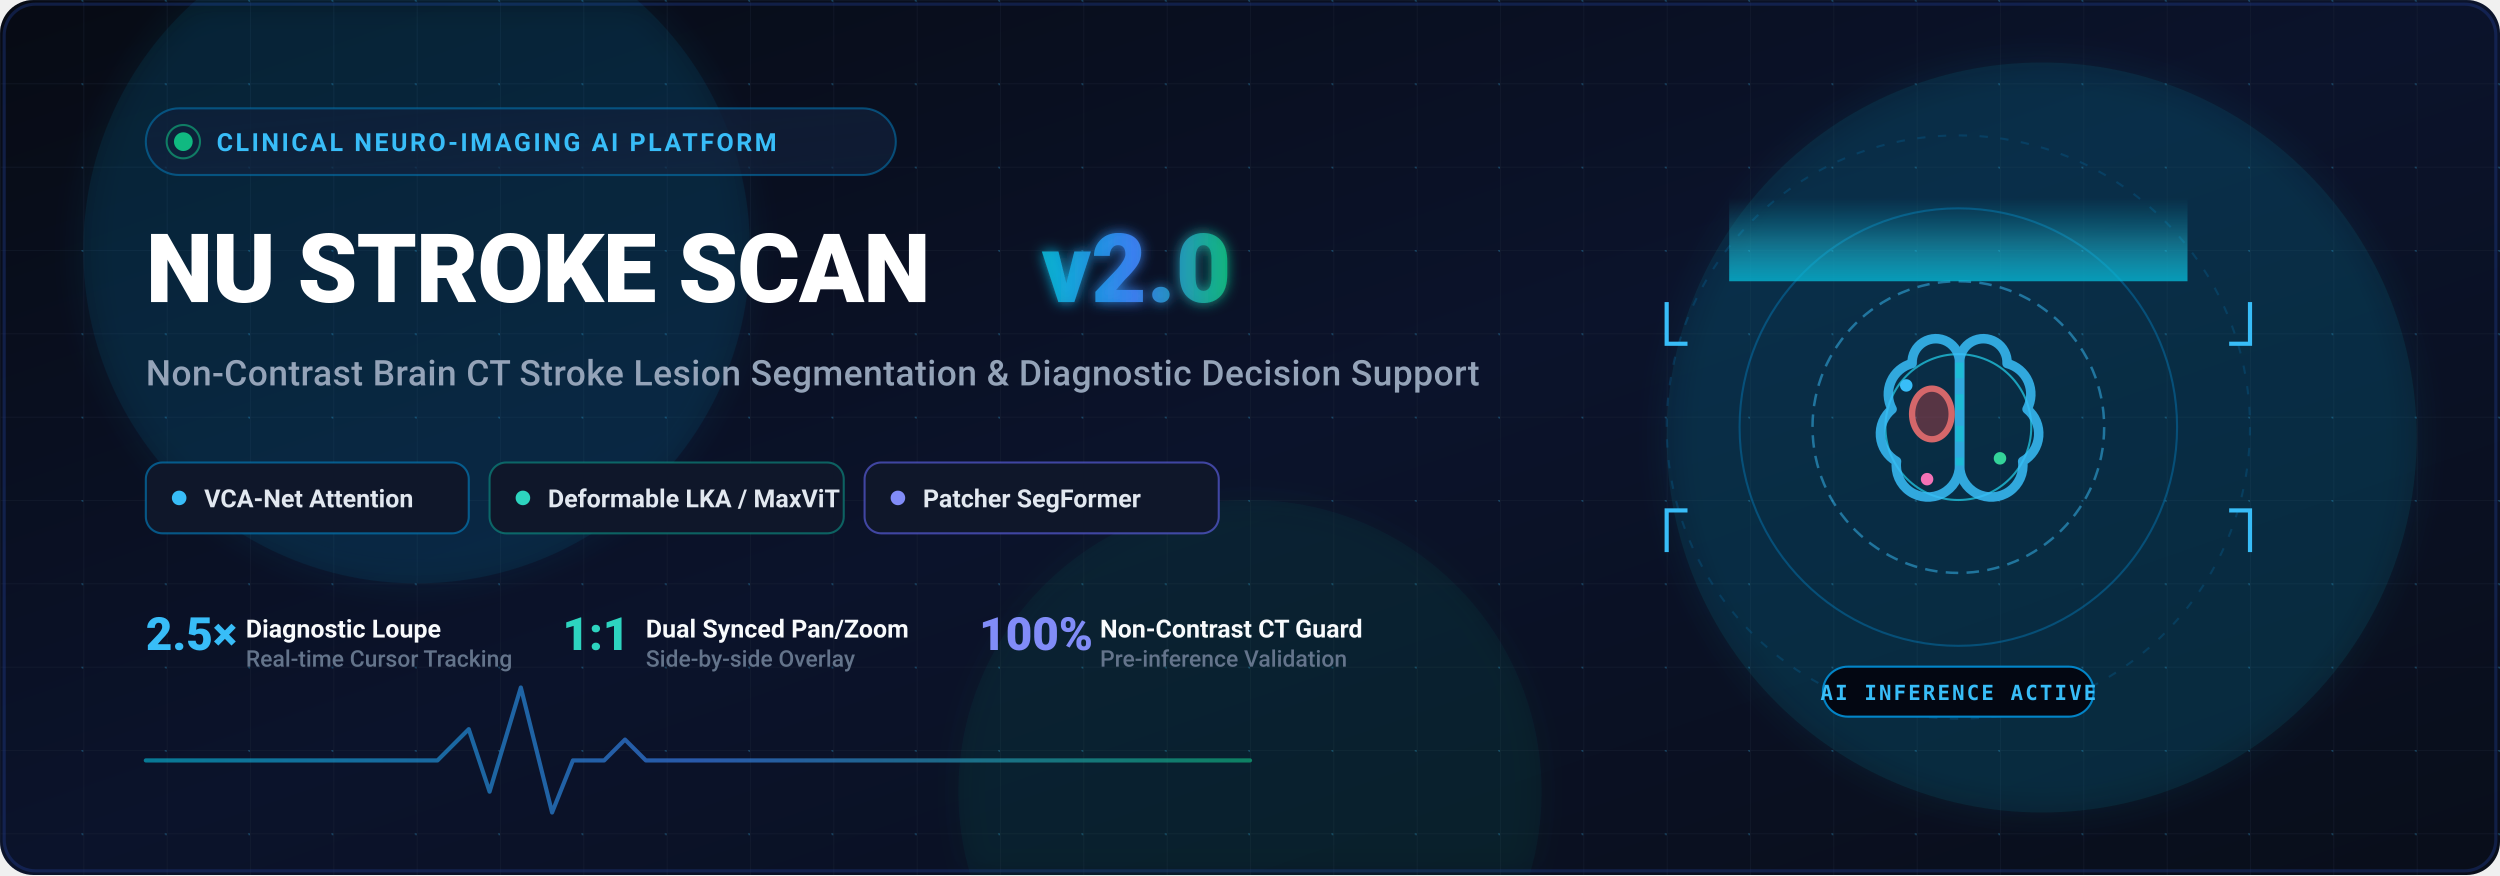
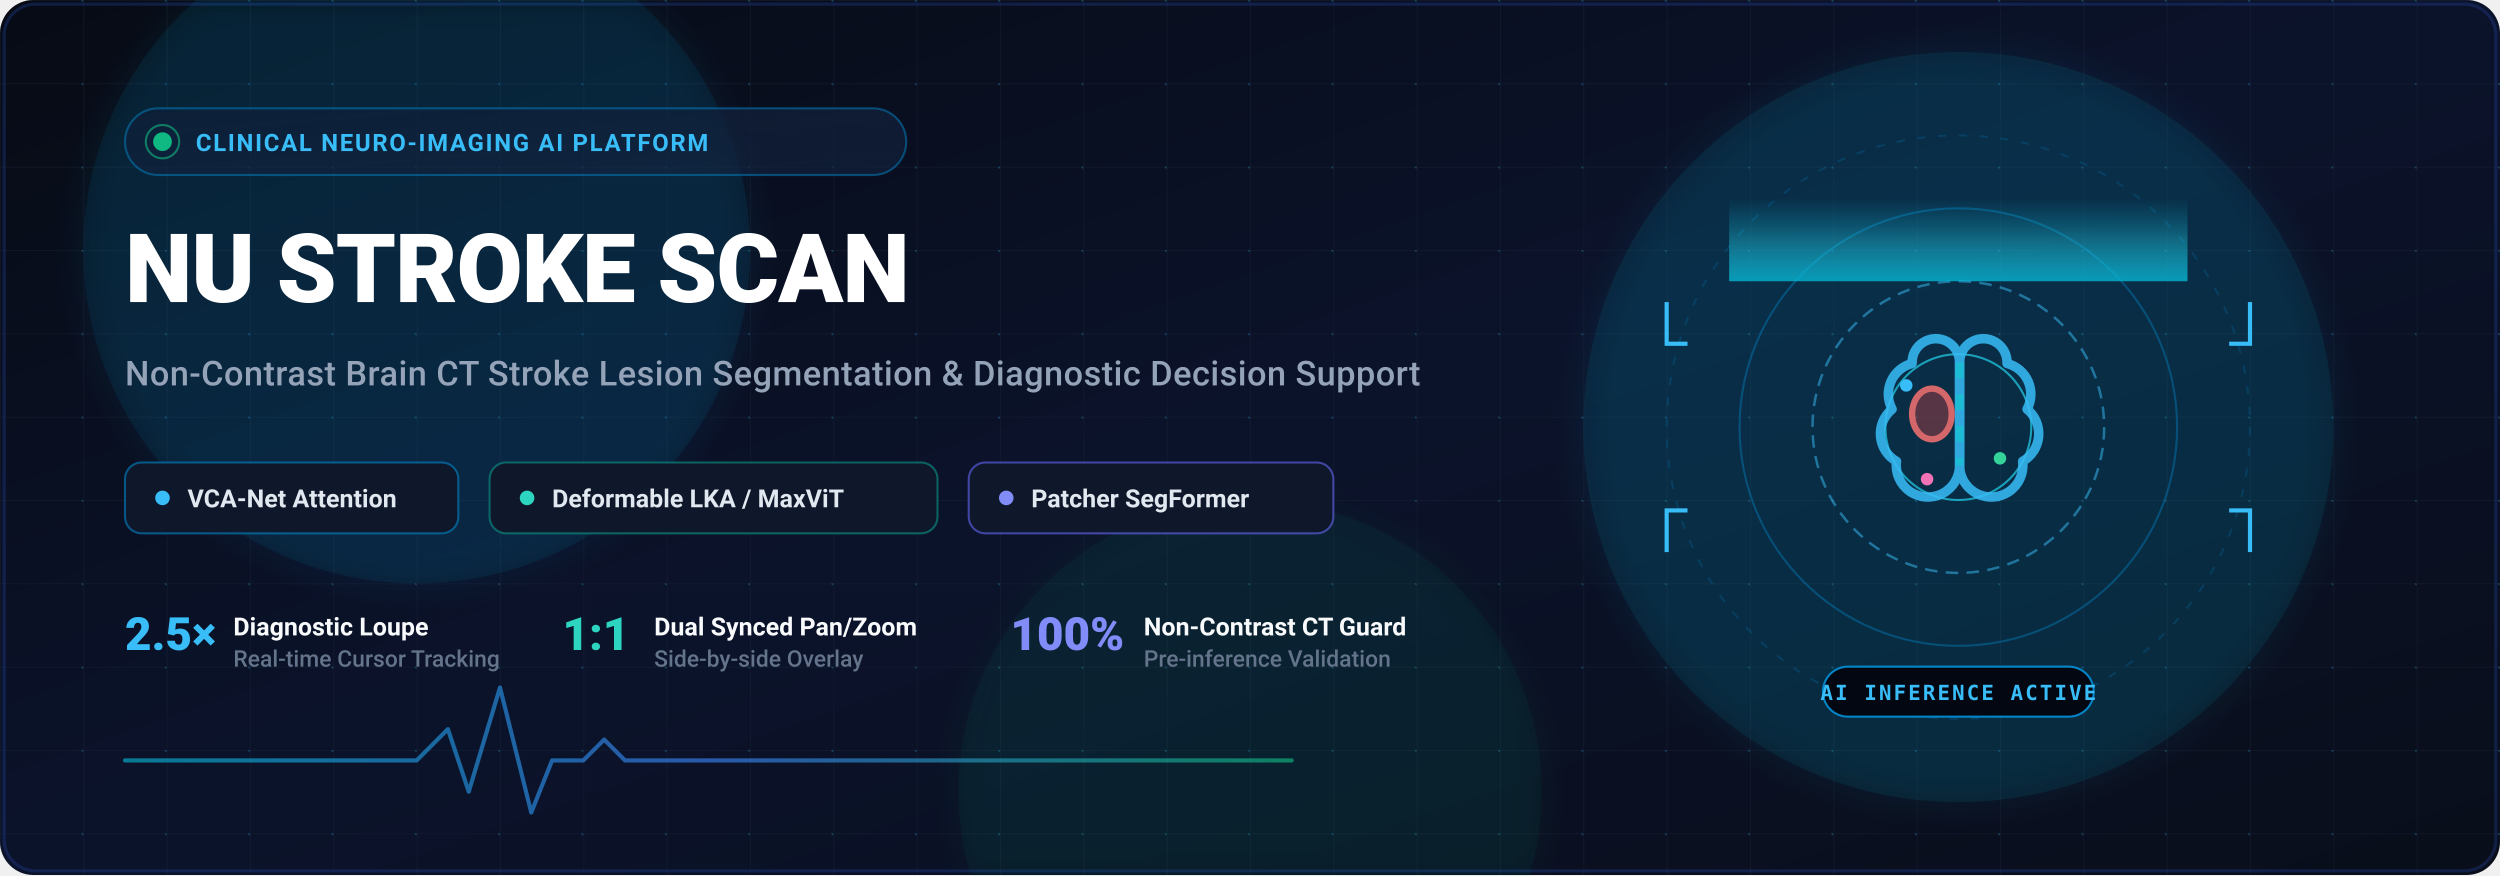
<svg xmlns="http://www.w3.org/2000/svg" viewBox="0 0 1200 420" width="100%" height="100%">
  <defs>
    <linearGradient id="bg-grad" x1="0%" y1="0%" x2="100%" y2="100%">
      <stop offset="0%" stop-color="#070B14" />
      <stop offset="50%" stop-color="#0B132B" />
      <stop offset="100%" stop-color="#090E1A" />
    </linearGradient>
    <linearGradient id="cyan-glow" x1="0%" y1="0%" x2="100%" y2="0%">
      <stop offset="0%" stop-color="#06B6D4" stop-opacity="0.9" />
      <stop offset="50%" stop-color="#3B82F6" stop-opacity="0.9" />
      <stop offset="100%" stop-color="#10B981" stop-opacity="0.9" />
    </linearGradient>
    <linearGradient id="scan-beam" x1="0%" y1="0%" x2="0%" y2="100%">
      <stop offset="0%" stop-color="#06B6D4" stop-opacity="0" />
      <stop offset="50%" stop-color="#22D3EE" stop-opacity="0.35" />
      <stop offset="100%" stop-color="#06B6D4" stop-opacity="0.8" />
    </linearGradient>
    <linearGradient id="badge-bg" x1="0%" y1="0%" x2="100%" y2="100%">
      <stop offset="0%" stop-color="#0E1E38" stop-opacity="0.8" />
      <stop offset="100%" stop-color="#13233F" stop-opacity="0.6" />
    </linearGradient>
    <filter id="glow" x="-20%" y="-20%" width="140%" height="140%">
      <feGaussianBlur stdDeviation="8" result="blur" />
      <feComposite in="SourceGraphic" in2="blur" operator="over" />
    </filter>
    <filter id="soft-glow" x="-20%" y="-20%" width="140%" height="140%">
      <feGaussianBlur stdDeviation="3" result="blur" />
      <feComposite in="SourceGraphic" in2="blur" operator="over" />
    </filter>
    <pattern id="grid" width="40" height="40" patternUnits="userSpaceOnUse">
      <path d="M 40 0 L 0 0 0 40" fill="none" stroke="#1E293B" stroke-width="0.8" stroke-opacity="0.4" />
      <circle cx="40" cy="0" r="1" fill="#38BDF8" fill-opacity="0.25" />
    </pattern>
    <style>
      @keyframes scanline {
        0% { transform: translateY(-40px); opacity: 0; }
        15% { opacity: 0.8; }
        85% { opacity: 0.8; }
        100% { transform: translateY(320px); opacity: 0; }
      }
      @keyframes pulseGlow {
        0%, 100% { opacity: 0.4; transform: scale(1); }
        50% { opacity: 0.85; transform: scale(1.08); }
      }
      @keyframes floatSlow {
        0%, 100% { transform: translateY(0px); }
        50% { transform: translateY(-6px); }
      }
      @keyframes ecgDraw {
        0% { stroke-dashoffset: 1000; }
        100% { stroke-dashoffset: 0; }
      }
      @keyframes radarSweep {
        0% { transform: rotate(0deg); }
        100% { transform: rotate(360deg); }
      }
      @keyframes nodeBlink {
        0%, 100% { opacity: 0.2; r: 2px; }
        50% { opacity: 1; r: 4px; }
      }
      .scan-bar {
        animation: scanline 4s cubic-bezier(0.4, 0, 0.2, 1) infinite;
      }
      .pulse-circle {
        transform-origin: center;
        animation: pulseGlow 3s ease-in-out infinite;
      }
      .float-badge {
        animation: floatSlow 5s ease-in-out infinite;
      }
      .ecg-line {
        stroke-dasharray: 1000;
        animation: ecgDraw 3.5s ease-in-out infinite;
      }
      .radar-line {
-         transform-origin: 980px 210px;
+         transform-origin: 940px 205px;
        animation: radarSweep 6s linear infinite;
      }
      .node-1 { animation: nodeBlink 2.5s ease-in-out infinite; }
      .node-2 { animation: nodeBlink 3.1s ease-in-out 0.8s infinite; }
      .node-3 { animation: nodeBlink 2.8s ease-in-out 1.5s infinite; }
    </style>
  </defs>
  <rect width="1200" height="420" fill="url(#bg-grad)" rx="16" />
  <rect width="1200" height="420" fill="url(#grid)" rx="16" />
  <rect width="1196" height="416" x="2" y="2" fill="none" stroke="#1E3A8A" stroke-width="1.5" stroke-opacity="0.4" rx="15" />
  <circle cx="200" cy="120" r="160" fill="#0EA5E9" fill-opacity="0.08" filter="url(#glow)" />
-   <circle cx="980" cy="210" r="180" fill="#06B6D4" fill-opacity="0.09" filter="url(#glow)" />
+   <circle cx="940" cy="205" r="180" fill="#06B6D4" fill-opacity="0.09" filter="url(#glow)" />
  <circle cx="600" cy="380" r="140" fill="#10B981" fill-opacity="0.05" filter="url(#glow)" />
-   <g transform="translate(70, 0)">
+   <g transform="translate(60, 0)">
    <g transform="translate(0, 52)">
-       <rect width="360" height="32" rx="16" fill="url(#badge-bg)" stroke="#0284C7" stroke-width="1" stroke-opacity="0.5" />
+       <rect width="375" height="32" rx="16" fill="url(#badge-bg)" stroke="#0284C7" stroke-width="1" stroke-opacity="0.5" />
      <circle cx="18" cy="16" r="4.5" fill="#10B981" class="pulse-circle" />
      <circle cx="18" cy="16" r="8" fill="none" stroke="#10B981" stroke-width="1" opacity="0.6" class="pulse-circle" />
-       <text x="34" y="20.5" fill="#38BDF8" font-family="-apple-system, BlinkMacSystemFont, 'Segoe UI', Roboto, sans-serif" font-size="12" font-weight="700" letter-spacing="1.2">CLINICAL NEURO-IMAGING AI PLATFORM</text>
+       <text x="34" y="20.5" fill="#38BDF8" font-family="-apple-system, BlinkMacSystemFont, 'Segoe UI', Roboto, sans-serif" font-size="11.5" font-weight="700" letter-spacing="0.8">CLINICAL NEURO-IMAGING AI PLATFORM</text>
    </g>
    <text x="0" y="145" fill="#FFFFFF" font-family="-apple-system, BlinkMacSystemFont, 'Segoe UI', Roboto, 'Space Grotesk', sans-serif" font-size="46" font-weight="800" letter-spacing="-0.5">
      NU STROKE SCAN
    </text>
-     <text x="430" y="145" fill="url(#cyan-glow)" font-family="-apple-system, BlinkMacSystemFont, 'Segoe UI', Roboto, 'Space Grotesk', sans-serif" font-size="46" font-weight="800" filter="url(#soft-glow)">
-       v2.0
-     </text>
-     <text x="0" y="185" fill="#94A3B8" font-family="-apple-system, BlinkMacSystemFont, 'Segoe UI', Roboto, sans-serif" font-size="17" font-weight="500" letter-spacing="0.2">
+     <text x="0" y="185" fill="#94A3B8" font-family="-apple-system, BlinkMacSystemFont, 'Segoe UI', Roboto, sans-serif" font-size="16.5" font-weight="500" letter-spacing="0.2">
      Non-Contrast Brain CT Stroke Lesion Segmentation &amp; Diagnostic Decision Support
    </text>
    <g transform="translate(0, 222)">
      <g>
-         <rect width="155" height="34" rx="8" fill="#0F172A" stroke="#0284C7" stroke-width="1" stroke-opacity="0.6" />
-         <circle cx="16" cy="17" r="3.5" fill="#38BDF8" />
-         <text x="28" y="21.5" fill="#E2E8F0" font-family="-apple-system, BlinkMacSystemFont, 'Segoe UI', Roboto, sans-serif" font-size="12" font-weight="600">VCA-Net Attention</text>
+         <rect width="160" height="34" rx="8" fill="#0F172A" stroke="#0284C7" stroke-width="1" stroke-opacity="0.6" />
+         <circle cx="18" cy="17" r="3.5" fill="#38BDF8" />
+         <text x="30" y="21.5" fill="#E2E8F0" font-family="-apple-system, BlinkMacSystemFont, 'Segoe UI', Roboto, sans-serif" font-size="12" font-weight="600">VCA-Net Attention</text>
      </g>
-       <g transform="translate(165, 0)">
-         <rect width="170" height="34" rx="8" fill="#0F172A" stroke="#0D9488" stroke-width="1" stroke-opacity="0.6" />
-         <circle cx="16" cy="17" r="3.5" fill="#2DD4BF" />
-         <text x="28" y="21.5" fill="#E2E8F0" font-family="-apple-system, BlinkMacSystemFont, 'Segoe UI', Roboto, sans-serif" font-size="12" font-weight="600">Deformable LKA / MaxViT</text>
+       <g transform="translate(175, 0)">
+         <rect width="215" height="34" rx="8" fill="#0F172A" stroke="#0D9488" stroke-width="1" stroke-opacity="0.6" />
+         <circle cx="18" cy="17" r="3.5" fill="#2DD4BF" />
+         <text x="30" y="21.5" fill="#E2E8F0" font-family="-apple-system, BlinkMacSystemFont, 'Segoe UI', Roboto, sans-serif" font-size="12" font-weight="600">Deformable LKA / MaxViT</text>
      </g>
-       <g transform="translate(345, 0)">
-         <rect width="170" height="34" rx="8" fill="#0F172A" stroke="#6366F1" stroke-width="1" stroke-opacity="0.6" />
-         <circle cx="16" cy="17" r="3.5" fill="#818CF8" />
-         <text x="28" y="21.5" fill="#E2E8F0" font-family="-apple-system, BlinkMacSystemFont, 'Segoe UI', Roboto, sans-serif" font-size="12" font-weight="600">Patcher SegFormer</text>
+       <g transform="translate(405, 0)">
+         <rect width="175" height="34" rx="8" fill="#0F172A" stroke="#6366F1" stroke-width="1" stroke-opacity="0.6" />
+         <circle cx="18" cy="17" r="3.5" fill="#818CF8" />
+         <text x="30" y="21.5" fill="#E2E8F0" font-family="-apple-system, BlinkMacSystemFont, 'Segoe UI', Roboto, sans-serif" font-size="12" font-weight="600">Patcher SegFormer</text>
      </g>
    </g>
    <g transform="translate(0, 290)">
      <g>
        <text x="0" y="22" fill="#38BDF8" font-family="-apple-system, BlinkMacSystemFont, 'Segoe UI', Roboto, sans-serif" font-size="22" font-weight="800">2.5×</text>
-         <text x="48" y="16" fill="#F8FAFC" font-family="-apple-system, BlinkMacSystemFont, 'Segoe UI', Roboto, sans-serif" font-size="12" font-weight="700">Diagnostic Loupe</text>
-         <text x="48" y="30" fill="#64748B" font-family="-apple-system, BlinkMacSystemFont, 'Segoe UI', Roboto, sans-serif" font-size="11" font-weight="500">Real-time Cursor Tracking</text>
+         <text x="52" y="15" fill="#F8FAFC" font-family="-apple-system, BlinkMacSystemFont, 'Segoe UI', Roboto, sans-serif" font-size="12" font-weight="700">Diagnostic Loupe</text>
+         <text x="52" y="30" fill="#64748B" font-family="-apple-system, BlinkMacSystemFont, 'Segoe UI', Roboto, sans-serif" font-size="11" font-weight="500">Real-time Cursor Tracking</text>
      </g>
-       <g transform="translate(200, 0)">
+       <g transform="translate(210, 0)">
        <text x="0" y="22" fill="#2DD4BF" font-family="-apple-system, BlinkMacSystemFont, 'Segoe UI', Roboto, sans-serif" font-size="22" font-weight="800">1:1</text>
-         <text x="40" y="16" fill="#F8FAFC" font-family="-apple-system, BlinkMacSystemFont, 'Segoe UI', Roboto, sans-serif" font-size="12" font-weight="700">Dual Synced Pan/Zoom</text>
-         <text x="40" y="30" fill="#64748B" font-family="-apple-system, BlinkMacSystemFont, 'Segoe UI', Roboto, sans-serif" font-size="11" font-weight="500">Side-by-side Overlay</text>
+         <text x="44" y="15" fill="#F8FAFC" font-family="-apple-system, BlinkMacSystemFont, 'Segoe UI', Roboto, sans-serif" font-size="12" font-weight="700">Dual Synced Pan/Zoom</text>
+         <text x="44" y="30" fill="#64748B" font-family="-apple-system, BlinkMacSystemFont, 'Segoe UI', Roboto, sans-serif" font-size="11" font-weight="500">Side-by-side Overlay</text>
      </g>
-       <g transform="translate(400, 0)">
+       <g transform="translate(425, 0)">
        <text x="0" y="22" fill="#818CF8" font-family="-apple-system, BlinkMacSystemFont, 'Segoe UI', Roboto, sans-serif" font-size="22" font-weight="800">100%</text>
-         <text x="58" y="16" fill="#F8FAFC" font-family="-apple-system, BlinkMacSystemFont, 'Segoe UI', Roboto, sans-serif" font-size="12" font-weight="700">Non-Contrast CT Guard</text>
-         <text x="58" y="30" fill="#64748B" font-family="-apple-system, BlinkMacSystemFont, 'Segoe UI', Roboto, sans-serif" font-size="11" font-weight="500">Pre-inference Validation</text>
+         <text x="64" y="15" fill="#F8FAFC" font-family="-apple-system, BlinkMacSystemFont, 'Segoe UI', Roboto, sans-serif" font-size="12" font-weight="700">Non-Contrast CT Guard</text>
+         <text x="64" y="30" fill="#64748B" font-family="-apple-system, BlinkMacSystemFont, 'Segoe UI', Roboto, sans-serif" font-size="11" font-weight="500">Pre-inference Validation</text>
      </g>
    </g>
-     <path d="M 0 365 L 140 365 L 155 350 L 165 380 L 180 330 L 195 390 L 205 365 L 220 365 L 230 355 L 240 365 L 530 365" fill="none" stroke="url(#cyan-glow)" stroke-width="2" stroke-linecap="round" stroke-linejoin="round" class="ecg-line" opacity="0.7" />
+     <path d="M 0 365 L 140 365 L 155 350 L 165 380 L 180 330 L 195 390 L 205 365 L 220 365 L 230 355 L 240 365 L 560 365" fill="none" stroke="url(#cyan-glow)" stroke-width="2" stroke-linecap="round" stroke-linejoin="round" class="ecg-line" opacity="0.7" />
  </g>
  <g transform="translate(940, 205)" class="float-badge">
    <circle cx="0" cy="0" r="140" fill="none" stroke="#0369A1" stroke-width="1" stroke-dasharray="4 6" opacity="0.3" />
    <circle cx="0" cy="0" r="105" fill="none" stroke="#0284C7" stroke-width="1" opacity="0.4" />
    <circle cx="0" cy="0" r="70" fill="none" stroke="#38BDF8" stroke-width="1.2" stroke-dasharray="6 4" opacity="0.5" />
    <circle cx="0" cy="0" r="35" fill="none" stroke="#22D3EE" stroke-width="1" opacity="0.7" />
    <line x1="0" y1="0" x2="135" y2="0" stroke="url(#cyan-glow)" stroke-width="2" opacity="0.8" class="radar-line" />
    <g transform="translate(-45, -50) scale(3.8)" opacity="0.85">
      <path d="M12 5a3 3 0 1 0-5.997.125 4 4 0 0 0-2.526 5.77 4 4 0 0 0 .556 6.588A4 4 0 1 0 12 18Z" fill="none" stroke="#38BDF8" stroke-width="1.2" stroke-linecap="round" stroke-linejoin="round" />
      <path d="M12 5a3 3 0 1 1 5.997.125 4 4 0 0 1 2.526 5.77 4 4 0 0 1-.556 6.588A4 4 0 1 1 12 18Z" fill="none" stroke="#38BDF8" stroke-width="1.2" stroke-linecap="round" stroke-linejoin="round" />
      <path d="M12 5v13" fill="none" stroke="#22D3EE" stroke-width="1" stroke-dasharray="2 2" />
      <ellipse cx="8.5" cy="11.5" rx="2.5" ry="3.2" fill="#EF4444" fill-opacity="0.4" stroke="#F87171" stroke-width="0.8" />
    </g>
-     <g clip-path="url(#clip-scanner)">
-       <rect x="-110" y="-110" width="220" height="220" fill="none" />
-       <rect x="-110" y="-110" width="220" height="40" fill="url(#scan-beam)" class="scan-bar" />
-     </g>
+     <rect x="-110" y="-110" width="220" height="40" fill="url(#scan-beam)" class="scan-bar" />
    <path d="M -130 -40 L -140 -40 L -140 -60" fill="none" stroke="#38BDF8" stroke-width="2" />
    <path d="M 130 -40 L 140 -40 L 140 -60" fill="none" stroke="#38BDF8" stroke-width="2" />
    <path d="M -130 40 L -140 40 L -140 60" fill="none" stroke="#38BDF8" stroke-width="2" />
    <path d="M 130 40 L 140 40 L 140 60" fill="none" stroke="#38BDF8" stroke-width="2" />
    <circle cx="-25" cy="-20" r="3" fill="#38BDF8" class="node-1" />
    <circle cx="20" cy="15" r="3" fill="#34D399" class="node-2" />
    <circle cx="-15" cy="25" r="3" fill="#F472B6" class="node-3" />
    <rect x="-65" y="115" width="130" height="24" rx="12" fill="#030712" stroke="#0284C7" stroke-width="1" />
    <text x="0" y="131" text-anchor="middle" fill="#38BDF8" font-family="monospace" font-size="10" font-weight="700" letter-spacing="1">AI INFERENCE ACTIVE</text>
  </g>
</svg>
